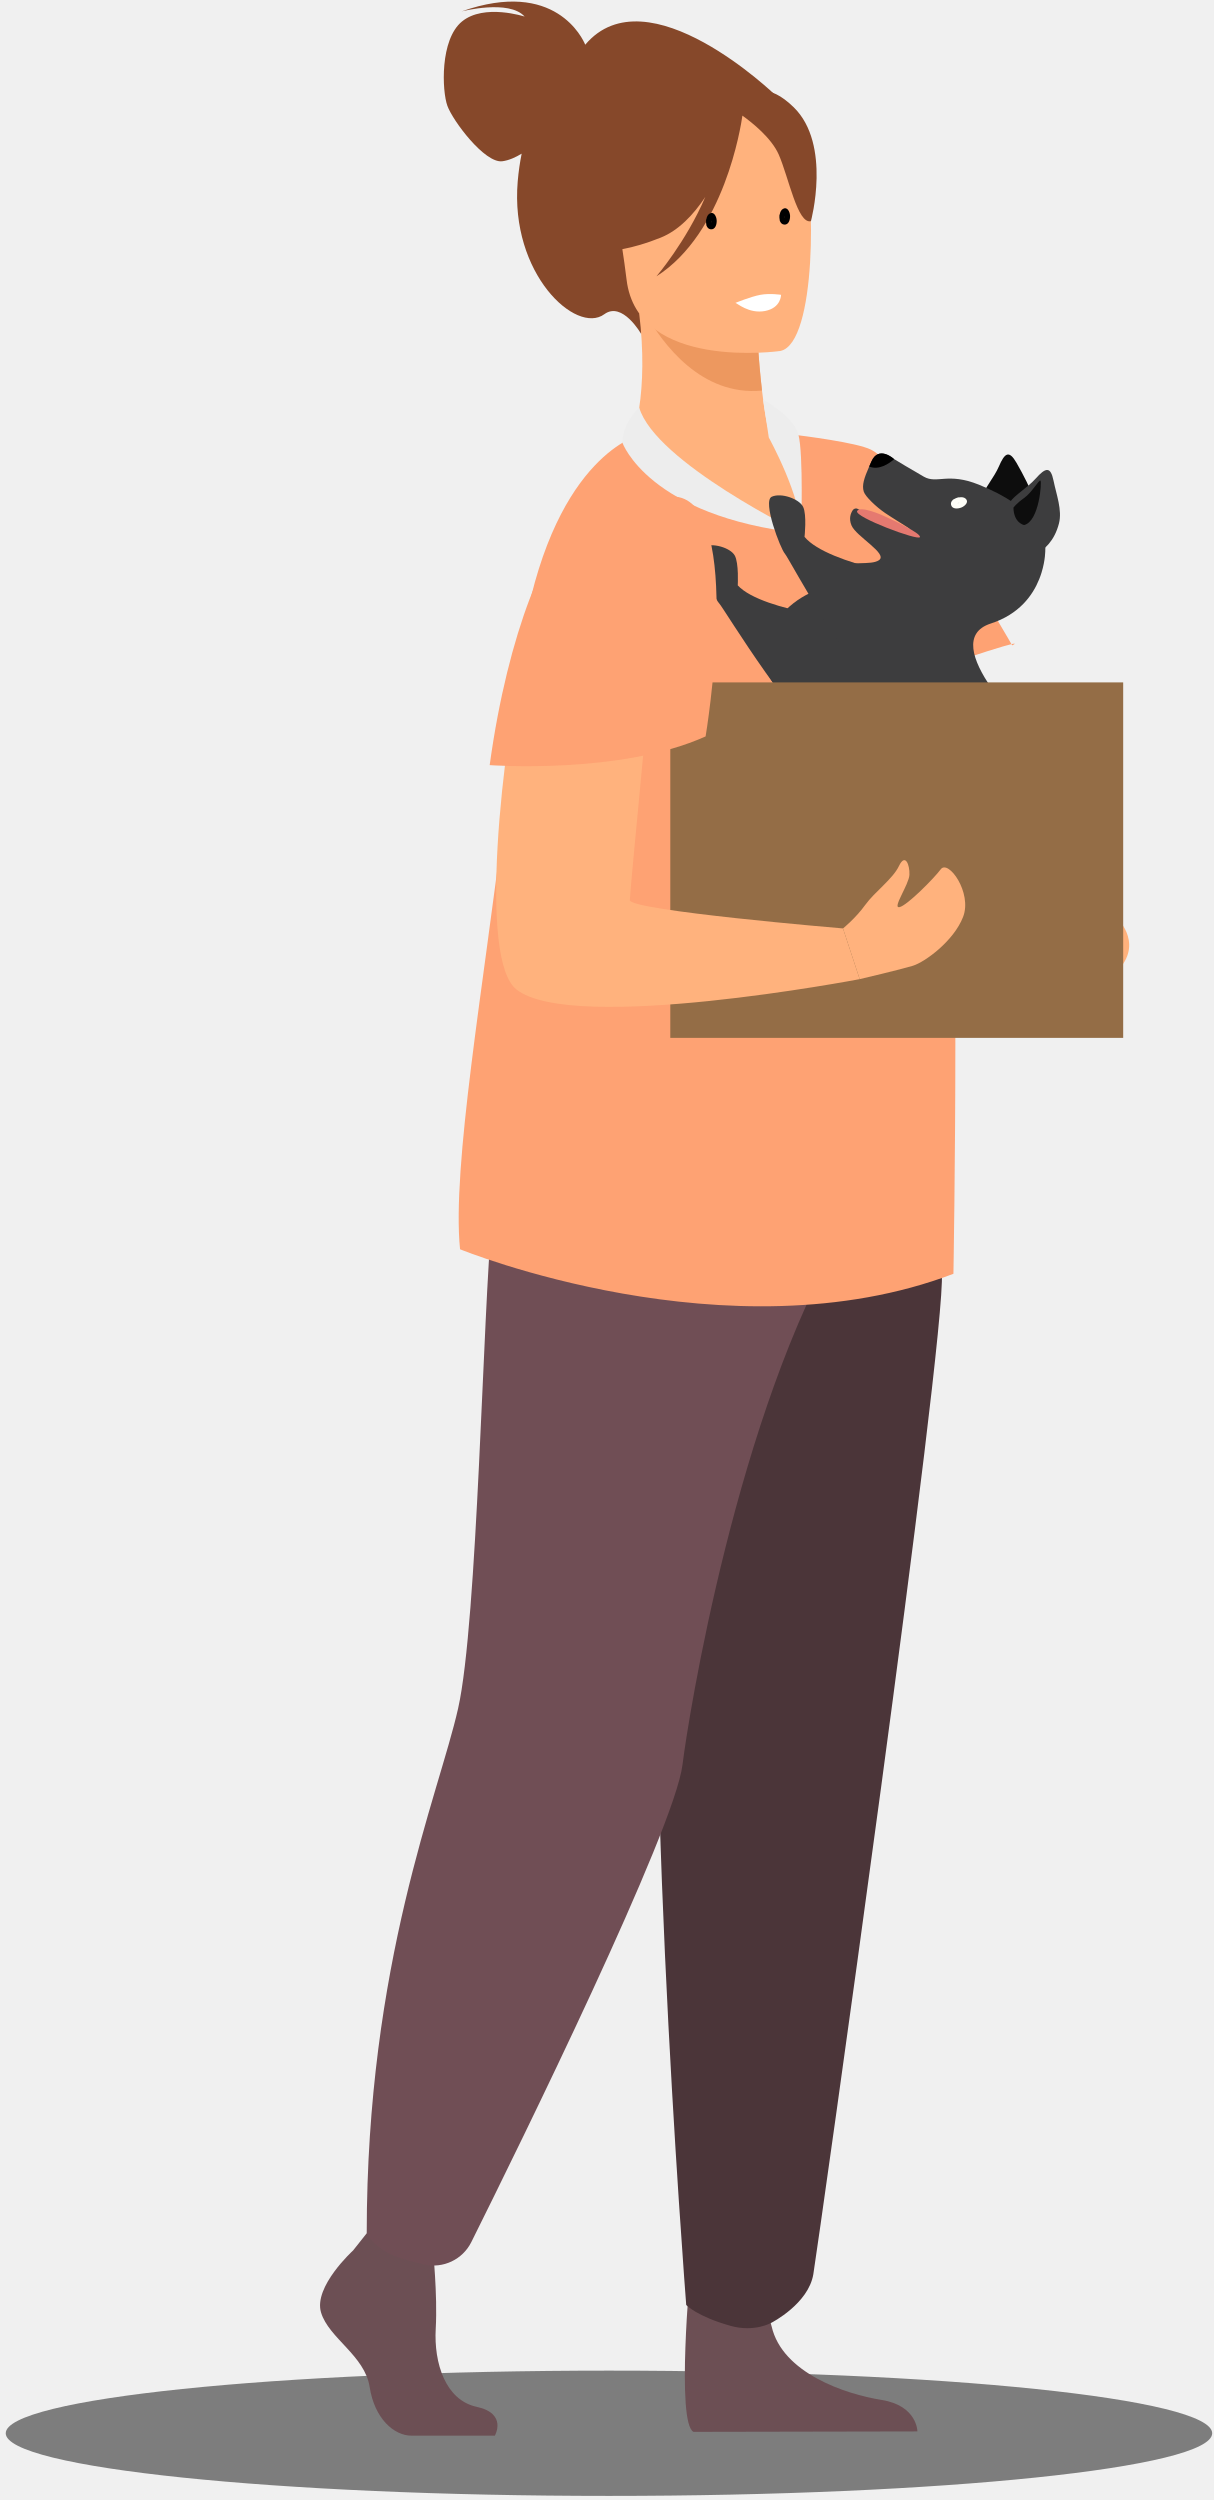
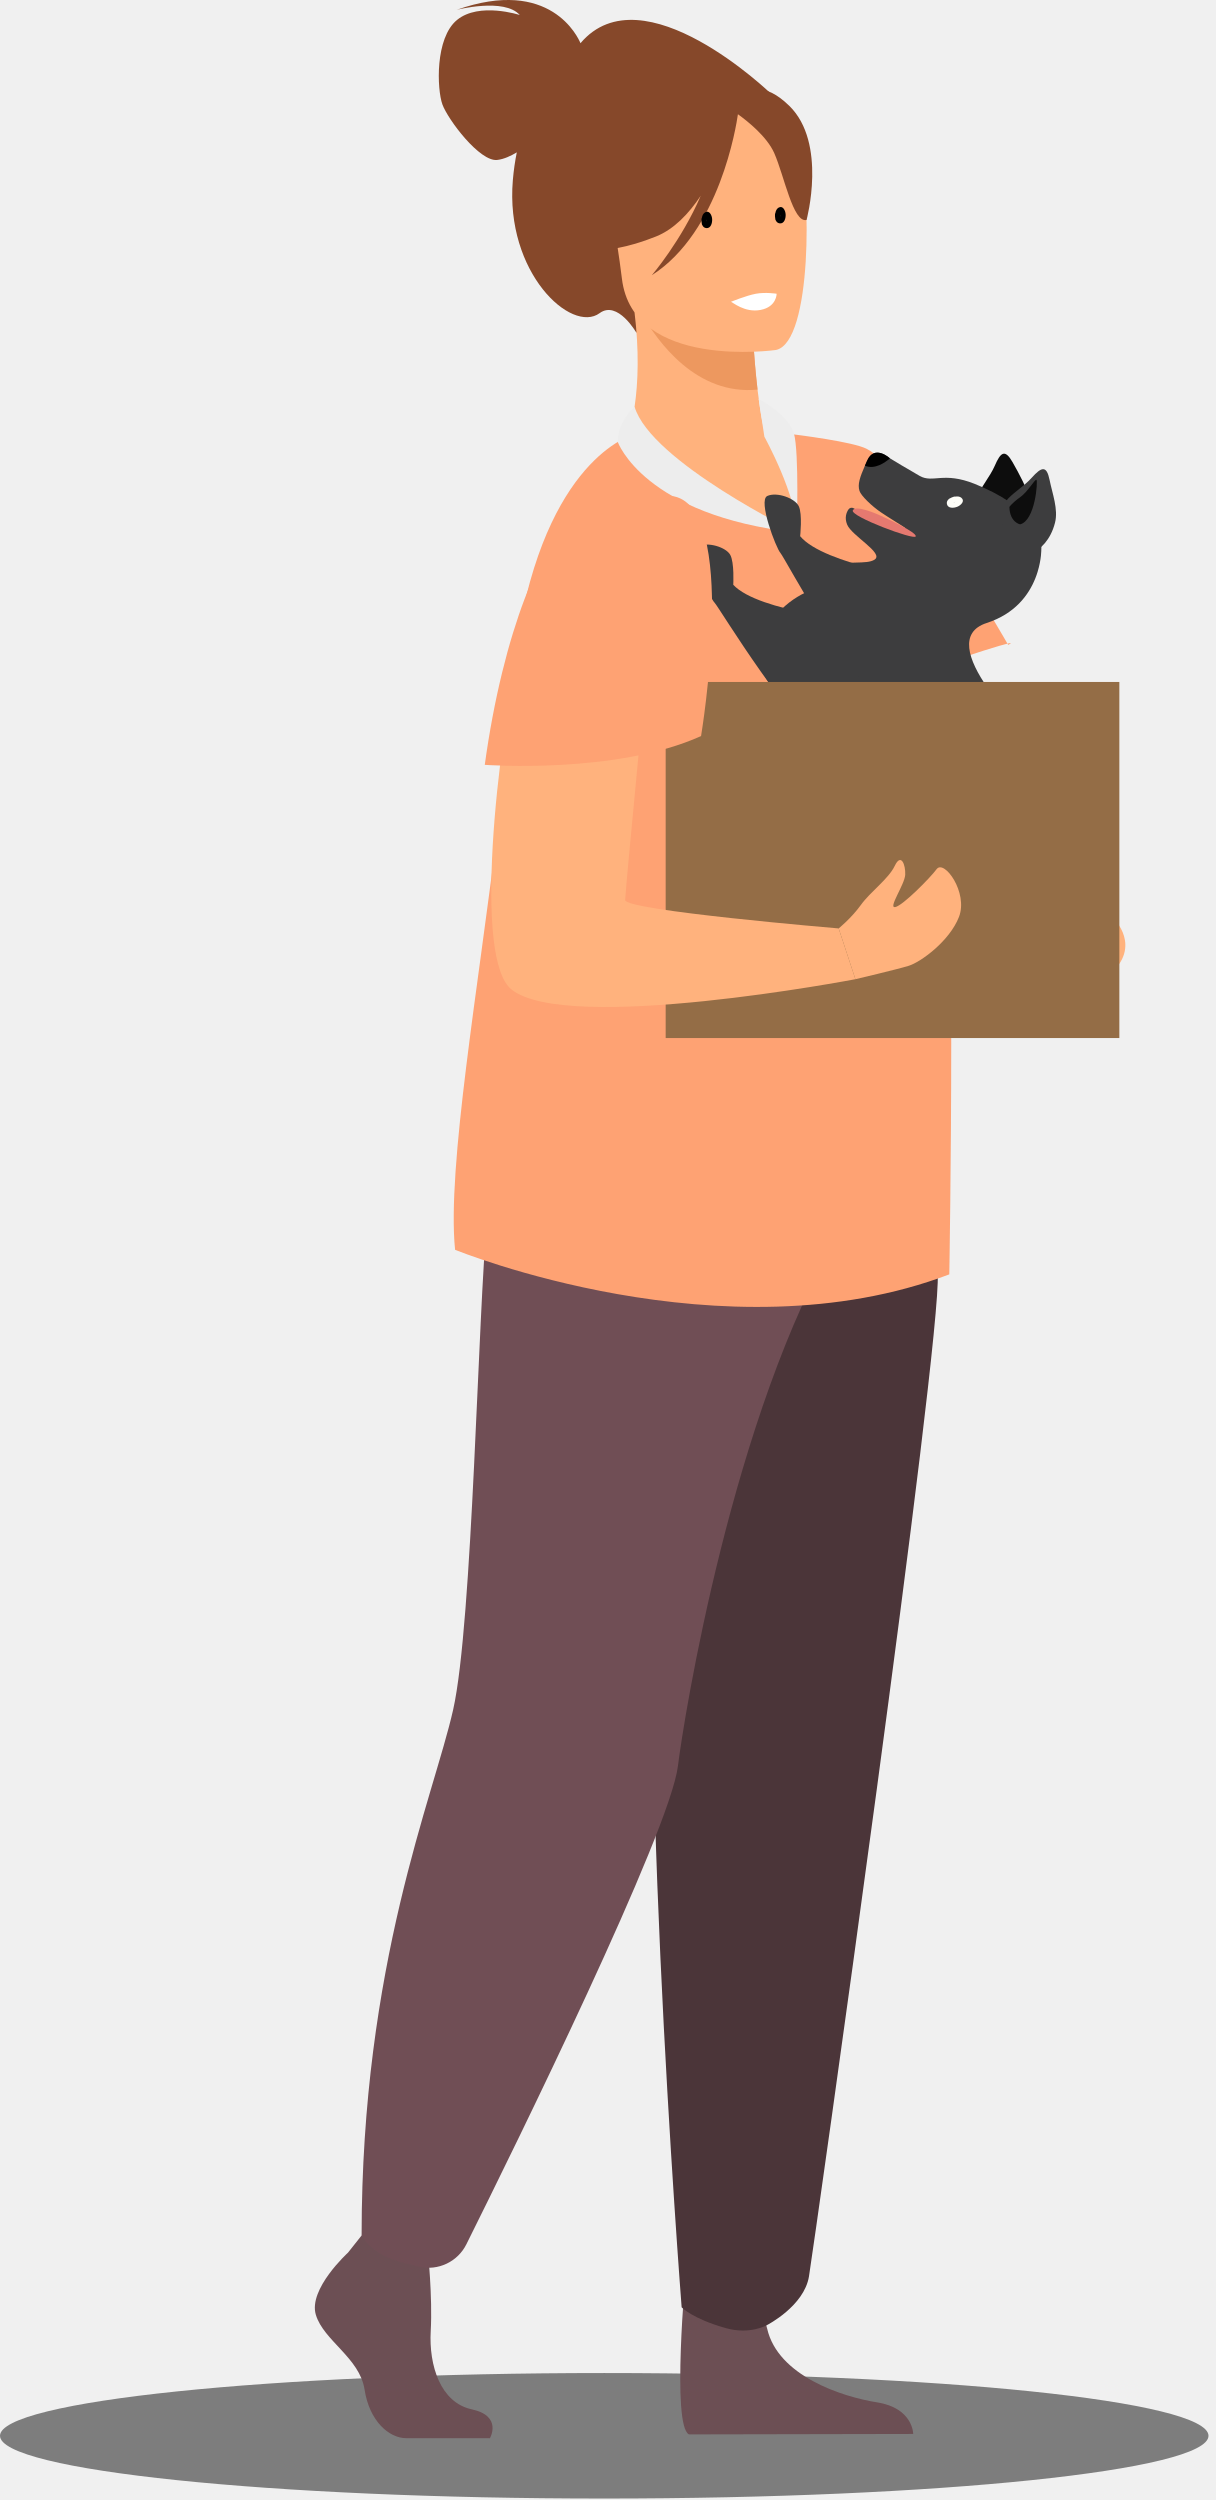
- <svg xmlns="http://www.w3.org/2000/svg" width="201" height="414" viewBox="0 0 201 414" fill="none">
-   <ellipse cx="100.844" cy="402.949" rx="99.894" ry="10.374" fill="#7D7D7D" />
-   <path d="M182.062 152.846L185.093 152.166C185.093 152.166 189.802 156.692 184.394 161.377L182.062 152.846Z" fill="#FFB27D" />
-   <path d="M182.063 152.846C182.063 152.846 179.353 152.581 176.844 151.624C174.335 150.667 170.684 150.561 168.608 149.306C166.531 148.055 167.023 150.167 167.977 151.478C168.931 152.793 173.495 154.558 172.315 155.044C171.136 155.533 166.066 154.654 164.3 153.527C160.653 151.202 161.841 159.938 164.421 162.196C166.528 164.039 173.83 164.946 175.82 164.368C177.81 163.791 184.394 161.377 184.394 161.377L182.063 152.846Z" fill="#FFB27D" />
-   <path d="M58.477 372.672C58.477 372.672 51.879 378.683 53.166 382.95C54.454 387.22 60.409 390.066 61.213 395.283C62.018 400.5 65.237 403.346 68.133 403.346C71.03 403.346 81.944 403.346 81.944 403.346C81.944 403.346 84.076 399.674 78.927 398.568C73.776 397.459 71.835 391.331 72.157 385.636C72.479 379.945 71.674 372.357 71.674 372.357L60.731 369.826L58.477 372.672Z" fill="#6C4F54" />
-   <path d="M114.326 375.844C114.326 375.844 111.952 401.297 114.849 402.718L151.921 402.644C151.921 402.644 151.921 398.373 145.967 397.424C140.012 396.477 129.551 392.997 127.781 385.25C126.011 377.503 114.326 375.844 114.326 375.844Z" fill="#6C4F54" />
-   <path d="M144.596 166.35C144.596 166.35 155.284 199.543 155.971 210.845C156.657 222.146 135.54 371.387 134.69 376.597C133.889 381.502 127.78 384.631 127.78 384.631C127.78 384.631 124.97 386.286 120.96 385.156C115.397 383.589 113.638 381.711 113.638 381.711C113.638 381.711 105.319 275.274 110.467 237.251C115.616 199.231 115.676 166.35 115.676 166.35H144.596Z" fill="#4B3539" />
-   <path d="M99.312 165.36C99.312 165.36 83.008 187.184 81.489 201.938C79.969 216.695 79.104 268.519 75.866 282.904C72.628 297.285 60.73 324.968 60.73 369.827C60.73 369.827 61.967 372.4 65.785 373.768C67.007 374.208 68.643 374.633 70.231 374.995C73.38 375.718 76.611 374.179 78.048 371.295C86.092 355.134 111.714 303.02 113.027 292.203C113.957 284.548 122.046 233.88 139.693 204.149C143.93 197.012 137.093 168.624 137.093 168.624L99.312 165.36Z" fill="#704E55" />
-   <path d="M96.915 7.404C96.524 6.458 91.953 -3.596 76.436 1.89C76.436 1.89 84.311 -0.148 86.88 2.744C86.88 2.744 80.186 0.554 76.513 3.552C72.841 6.547 73.189 15.038 74.085 17.522C74.982 20.007 80.271 27.07 83.174 26.705C84.274 26.567 85.404 26.042 86.386 25.447C86.102 26.857 85.876 28.378 85.734 30.033C84.425 45.336 95.42 55.464 100.075 52.034C103.061 49.837 106.167 55.287 106.167 55.287L128.415 15.765C128.415 15.765 107.197 -4.769 96.915 7.404Z" fill="#86482A" />
-   <path d="M138.65 100.499C117.578 110.185 101.737 76.003 103.113 75.652C105.219 73.199 107.392 64.471 105.848 51.9L106.941 51.978L125.265 53.374C125.265 53.374 125.551 59.222 126.183 64.672C126.602 68.259 127.175 71.675 127.919 73.164C128.138 73.607 132.108 74.195 132.118 74.206C132.427 74.553 144.271 97.919 138.65 100.499Z" fill="#FFB27D" />
-   <path d="M153.589 111.118C154.953 116.257 156.075 120.861 156.625 123.962C159.162 138.258 157.887 210.942 157.887 210.942C120.704 225.09 76.184 206.877 76.184 206.877C74.803 193.325 80.095 163.187 83.308 136.369C84.096 129.795 84.759 123.43 85.17 117.551C85.529 112.426 86.114 107.872 86.868 103.825C92.211 75.165 105.957 72.017 105.957 72.017C112.383 84.85 132.663 88.306 132.663 88.306C132.915 81.083 130.641 71.883 130.641 71.883C133.209 72.198 141.869 73.29 144.209 74.452C151.153 77.908 167.614 106.873 167.614 106.873C167.614 106.873 171.877 104.938 153.589 111.118Z" fill="#FEA273" />
-   <path d="M125.268 53.377C125.268 53.377 125.55 59.218 126.186 64.676C116.139 65.643 109.73 56.918 106.942 51.981L125.268 53.377Z" fill="#ED985F" />
-   <path d="M129.225 58.122C129.225 58.122 105.583 61.499 103.763 46.328C101.943 31.156 97.666 21.374 112.684 18.575C127.702 15.775 131.335 21.194 133.141 26.105C134.946 31.017 135.329 56.85 129.225 58.122Z" fill="#FFB27D" />
-   <path d="M131.433 17.757C127.229 13.653 124.581 15.003 123.193 16.57C109.374 10.878 102.317 22.75 102.317 22.75C102.027 33.836 95.133 41.034 95.133 41.034C95.133 41.034 99.777 43.231 109.418 39.35C112.363 38.163 114.814 35.601 116.801 32.613C113.598 40.063 108.71 45.758 108.71 45.758C119.928 38.61 122.681 21.003 122.943 19.146C124.548 20.301 127.744 22.842 128.951 25.578C130.591 29.292 132.068 37.181 134.29 36.625C134.29 36.625 137.739 23.913 131.433 17.757Z" fill="#86482A" />
-   <path d="M105.858 67.51C105.858 67.51 103.085 69.853 103.077 73.329C103.077 73.329 107.403 85.486 132.663 88.307C132.663 88.307 108.525 76.551 105.858 67.51Z" fill="#EDEDED" />
-   <path d="M127.315 72.458C127.315 72.458 132.845 82.441 132.663 88.307C132.663 88.307 133.096 74.978 132.193 71.884C131.29 68.79 126.372 66.189 126.372 66.189L127.315 72.458Z" fill="#EDEDED" />
-   <path d="M121.789 50.159C122.006 50.159 124.027 52.016 126.697 51.499C129.368 50.978 129.343 48.823 129.343 48.823C129.343 48.823 127.52 48.529 125.918 48.823C124.315 49.121 121.789 50.159 121.789 50.159Z" fill="white" />
-   <path d="M129.666 34.587C129.36 34.761 129.201 35.104 129.132 35.484C129.098 35.544 129.071 35.622 129.071 35.715C129.058 35.935 129.07 36.178 129.116 36.396C129.122 36.434 129.128 36.472 129.128 36.508C129.143 36.593 129.171 36.661 129.212 36.711C129.334 36.97 129.533 37.156 129.868 37.193C130.624 37.262 130.871 36.336 130.832 35.694C130.794 35.067 130.375 34.184 129.666 34.587ZM129.955 36.118C129.945 35.999 129.941 35.882 129.956 35.764C129.963 35.781 129.964 35.796 129.962 35.803C129.979 35.902 129.974 36.009 129.955 36.118Z" fill="black" />
-   <path d="M117.516 35.368C117.209 35.543 117.051 35.885 116.982 36.265C116.948 36.326 116.921 36.403 116.92 36.497C116.908 36.716 116.92 36.959 116.966 37.177C116.971 37.215 116.977 37.254 116.978 37.29C116.993 37.375 117.021 37.442 117.061 37.492C117.183 37.752 117.383 37.937 117.718 37.974C118.474 38.043 118.721 37.117 118.681 36.475C118.643 35.848 118.224 34.965 117.516 35.368ZM117.804 36.899C117.795 36.78 117.79 36.663 117.806 36.545C117.813 36.562 117.814 36.577 117.812 36.584C117.828 36.683 117.823 36.79 117.804 36.899Z" fill="black" />
-   <path d="M169.558 95.767C169.558 95.767 173.551 88.969 171.43 83.083C170.654 80.928 169.493 78.657 168.331 76.64C167.093 74.492 166.387 74.985 165.405 77.267C164.64 79.043 162.97 80.967 162.623 82.25C161.549 86.223 160.404 88.891 163.178 92.524C165.95 96.16 169.558 95.767 169.558 95.767Z" fill="#0D0D0D" />
-   <path d="M177.401 156.34C177.401 156.34 193.276 139.96 174.664 125.142C170.114 121.52 154.844 106.242 164.064 103.258C168.757 101.738 171.014 98.612 172.097 95.904C172.248 95.525 172.379 95.156 172.488 94.799C172.487 94.795 172.487 94.795 172.487 94.795C173.133 92.697 173.1 91.077 173.1 91.077C173.1 91.077 173.563 87.668 168.817 83.961C167.511 82.944 165.814 81.906 163.608 80.91C163.604 80.906 163.599 80.903 163.593 80.903C163.116 80.683 162.616 80.47 162.088 80.258C156.908 78.181 155.19 80.183 153.001 78.946C151.004 77.812 148.5 76.292 148.081 76.033C148.042 76.012 148.022 75.998 148.022 75.998C148.022 75.998 145.505 73.701 144.303 76.423C144.174 76.714 144.052 76.99 143.938 77.256C143.107 79.162 142.697 80.343 143.043 81.424C143.307 82.242 145.099 83.947 146.554 84.939C147.686 85.715 150.43 87.385 150.559 87.512C150.912 87.863 148.328 87.803 142.386 84.457C142.279 84.397 142.169 84.34 142.06 84.28C141.773 84.117 141.411 84.206 141.226 84.475C140.888 84.968 140.526 85.843 141.004 86.998C141.763 88.845 147.127 91.715 145.549 92.771C145.216 92.998 144.753 93.112 144.205 93.179C144.202 93.175 144.202 93.175 144.202 93.175C142.174 93.416 139.015 92.942 137.088 94.632C137.088 94.632 139.449 94.884 140.717 95.858C140.717 95.858 135.388 94.862 133.993 97.067C133.993 97.067 134.858 96.893 135.89 97.52C135.89 97.52 130.275 99.026 127.733 104.417C127.511 104.888 127.312 105.384 127.143 105.916C125.285 111.732 126.197 108.39 131.766 120.163C134.878 126.737 151.344 144.212 160.929 146.597C172.816 149.557 177.401 156.34 177.401 156.34Z" fill="#3D3D3E" />
-   <path d="M146.152 85.343C146.152 85.343 142.377 83.653 141.934 84.645C141.491 85.634 152.093 89.6 152.335 88.948C152.577 88.292 147.498 85.939 146.152 85.343Z" fill="#E57970" />
-   <path d="M168.704 92.588C168.704 92.588 173.879 92.46 175.362 86.687C175.931 84.472 174.927 81.878 174.465 79.599C173.972 77.171 173.146 77.416 171.49 79.269C170.202 80.715 168.007 82.013 167.271 83.118C164.993 86.549 168.704 92.588 168.704 92.588Z" fill="#3D3D3E" />
-   <path d="M143.627 102.975C143.627 102.975 126.379 101.472 122.173 96.94C122.173 96.94 122.377 93.261 121.673 91.989C120.969 90.716 117.942 89.788 116.394 90.585C114.847 91.386 118.302 99.123 119.07 99.885C119.838 100.647 132.318 121.56 138.637 124.296C141.261 125.433 138.315 115.567 141.215 113.426C144.115 111.286 143.627 102.975 143.627 102.975Z" fill="#3D3D3E" />
-   <path d="M154.327 96.092C154.327 96.092 137.185 93.665 133.231 88.909C133.231 88.909 133.633 85.251 132.999 83.94C132.365 82.632 129.392 81.541 127.804 82.257C126.215 82.972 129.247 90.883 129.973 91.684C130.699 92.488 142.03 114.043 148.192 117.116C150.751 118.391 148.343 108.38 151.354 106.398C154.366 104.417 154.327 96.092 154.327 96.092Z" fill="#3D3D3E" />
-   <path d="M148.082 76.033C147.263 76.745 145.555 77.94 143.938 77.256C144.052 76.99 144.175 76.713 144.303 76.423C145.506 73.701 148.022 75.997 148.022 75.997C148.022 75.997 148.043 76.011 148.082 76.033Z" fill="black" />
-   <path d="M167.825 84.072C167.825 84.072 168.268 83.405 169.584 82.477C170.901 81.548 172.059 79.397 172.305 79.592C172.552 79.787 172.099 86.357 169.589 86.949C169.589 86.949 167.876 86.62 167.825 84.072Z" fill="#0D0D0D" />
-   <path d="M145.204 153.246C149.226 151.736 167.306 160.671 175.384 155.95C179.616 153.476 181.314 145.279 181.97 138.039C182.66 130.43 174.904 124.83 167.882 127.874C164.159 129.49 160.117 132.134 156.279 136.419C150.294 143.099 144.63 144.283 140.278 144.336C139.132 143.287 137.54 142.217 135.852 142.295C132.597 142.447 132.131 145.513 132.131 145.513C130.727 149.936 141.181 154.756 145.204 153.246Z" fill="#3D3D3E" />
-   <path d="M159.899 82.569C159.632 82.338 159.256 82.301 158.873 82.362C158.805 82.35 158.723 82.35 158.634 82.38C158.422 82.441 158.197 82.532 158.005 82.647C157.971 82.666 157.937 82.684 157.903 82.696C157.827 82.739 157.773 82.787 157.739 82.842C157.534 83.042 157.424 83.291 157.499 83.619C157.684 84.354 158.641 84.281 159.236 84.032C159.817 83.789 160.514 83.103 159.899 82.569ZM158.545 83.346C158.655 83.297 158.764 83.255 158.88 83.231C158.867 83.243 158.853 83.249 158.846 83.249C158.757 83.297 158.655 83.328 158.545 83.346Z" fill="#FEFEF8" />
-   <path d="M111 171.872H186V113.005H111V171.872Z" fill="#946D46" />
-   <path d="M102.379 96.902C96.66 91.032 89.164 95.446 87.46 103.453C82.733 125.675 79.344 158.918 85.509 163.844C94.768 171.237 142.363 162.146 142.363 162.146L139.599 153.749C139.599 153.749 104.272 150.784 104.3 149.062C104.328 147.34 108.61 103.296 108.61 103.296L102.379 96.902Z" fill="#FFB27D" />
-   <path d="M139.601 153.749C139.601 153.749 141.716 152.035 143.28 149.858C144.845 147.681 147.834 145.583 148.876 143.396C149.916 141.212 150.673 143.242 150.601 144.863C150.53 146.483 147.694 150.467 148.949 150.223C150.202 149.982 154.708 145.413 155.787 143.955C157.033 142.273 161.045 147.835 159.485 151.85C157.925 155.865 153.152 159.32 151.172 159.931C149.192 160.541 142.364 162.145 142.364 162.145L139.601 153.749Z" fill="#FFB27D" />
-   <path d="M111.897 82.248C111.897 82.248 101.149 82.075 95.948 85.633C90.746 89.191 84.132 104.537 81.091 126.706C81.091 126.706 102.78 128.303 116.848 121.95C116.848 121.95 123.31 83.42 111.897 82.248Z" fill="#FEA273" />
+ <svg xmlns="http://www.w3.org/2000/svg" width="142" height="292" viewBox="0 0 142 292" fill="none">
+   <ellipse cx="70.576" cy="284.5" rx="70.576" ry="7.33" fill="#7D7D7D" />
+   <path d="M127.958 107.802L130.099 107.322C130.099 107.322 133.426 110.519 129.605 113.829L127.958 107.802" fill="#FFB27D" />
+   <path d="M127.959 107.8C127.959 107.8 126.044 107.612 124.271 106.936C122.499 106.26 119.919 106.185 118.452 105.299C116.985 104.415 117.333 105.907 118.007 106.834C118.681 107.763 121.905 109.01 121.072 109.353C120.238 109.698 116.657 109.077 115.409 108.281C112.832 106.638 113.671 112.811 115.494 114.405C116.983 115.708 122.142 116.349 123.548 115.94C124.954 115.532 129.606 113.827 129.606 113.827L127.959 107.8Z" fill="#FFB27D" />
+   <path d="M40.644 263.111C40.644 263.111 35.982 267.358 36.892 270.372C37.802 273.39 42.009 275.4 42.577 279.086C43.145 282.772 45.419 284.782 47.466 284.782C49.513 284.782 57.223 284.782 57.223 284.782C57.223 284.782 58.73 282.188 55.092 281.407C51.453 280.623 50.081 276.294 50.309 272.27C50.536 268.249 49.968 262.888 49.968 262.888L42.236 261.101L40.644 263.111Z" fill="#6C4F54" />
+   <path d="M80.101 265.352C80.101 265.352 78.424 283.335 80.471 284.339L106.663 284.286C106.663 284.286 106.663 281.269 102.456 280.598C98.249 279.93 90.858 277.471 89.608 271.997C88.357 266.524 80.101 265.352 80.101 265.352" fill="#6C4F54" />
+   <path d="M101.488 117.341C101.488 117.341 109.039 140.792 109.524 148.777C110.009 156.762 95.09 262.201 94.489 265.882C93.923 269.347 89.607 271.558 89.607 271.558C89.607 271.558 87.622 272.728 84.789 271.929C80.858 270.822 79.616 269.495 79.616 269.495C79.616 269.495 73.738 194.297 77.376 167.433C81.013 140.572 81.056 117.341 81.056 117.341H101.488" fill="#4B3539" />
+   <path d="M69.494 116.642C69.494 116.642 57.975 132.061 56.902 142.485C55.828 152.911 55.217 189.525 52.929 199.688C50.642 209.849 42.236 229.406 42.236 261.1C42.236 261.1 43.109 262.918 45.807 263.884C46.67 264.195 47.826 264.495 48.948 264.751C51.173 265.261 53.456 264.175 54.471 262.137C60.154 250.719 78.256 213.9 79.184 206.258C79.841 200.85 85.556 165.052 98.024 144.047C101.017 139.004 96.187 118.949 96.187 118.949L69.494 116.642Z" fill="#704E55" />
+   <path d="M67.801 5.046C67.525 4.378 64.295 -2.726 53.332 1.15C53.332 1.15 58.896 -0.289 60.711 1.754C60.711 1.754 55.981 0.206 53.387 2.325C50.792 4.44 51.038 10.44 51.671 12.195C52.305 13.95 56.042 18.94 58.093 18.682C58.87 18.585 59.668 18.214 60.362 17.794C60.161 18.79 60.001 19.864 59.901 21.034C58.976 31.845 66.745 39.001 70.034 36.577C72.143 35.025 74.337 38.876 74.337 38.876L90.056 10.953C90.056 10.953 75.065 -3.554 67.801 5.046" fill="#86482A" />
+   <path d="M97.287 70.817C82.399 77.659 71.207 53.51 72.179 53.262C73.668 51.529 75.202 45.362 74.112 36.481L74.884 36.536L87.83 37.523C87.83 37.523 88.032 41.654 88.479 45.505C88.775 48.039 89.18 50.453 89.705 51.504C89.86 51.817 92.665 52.233 92.672 52.24C92.89 52.486 101.258 68.994 97.287 70.817" fill="#FFB27D" />
+   <path d="M107.841 78.321C108.805 81.952 109.597 85.204 109.986 87.395C111.779 97.496 110.878 148.847 110.878 148.847C84.608 158.843 53.154 145.975 53.154 145.975C52.178 136.401 55.917 115.108 58.187 96.161C58.744 91.516 59.212 87.019 59.503 82.865C59.757 79.245 60.17 76.027 60.702 73.168C64.478 52.919 74.189 50.696 74.189 50.696C78.729 59.762 93.057 62.204 93.057 62.204C93.235 57.101 91.629 50.601 91.629 50.601C93.443 50.824 99.561 51.595 101.214 52.416C106.12 54.857 117.75 75.321 117.75 75.321C117.75 75.321 120.762 73.954 107.841 78.321Z" fill="#FEA273" />
+   <path d="M87.832 37.526C87.832 37.526 88.031 41.652 88.48 45.508C81.382 46.192 76.854 40.027 74.885 36.539L87.832 37.526" fill="#ED985F" />
+   <path d="M90.629 40.878C90.629 40.878 73.925 43.264 72.639 32.545C71.354 21.826 68.332 14.916 78.942 12.938C89.552 10.96 92.119 14.788 93.395 18.258C94.67 21.729 94.941 39.979 90.629 40.878Z" fill="#FFB27D" />
+   <path d="M92.188 12.361C89.217 9.461 87.346 10.415 86.366 11.522C76.603 7.501 71.617 15.889 71.617 15.889C71.412 23.721 66.541 28.806 66.541 28.806C66.541 28.806 69.822 30.358 76.634 27.617C78.715 26.778 80.446 24.968 81.85 22.857C79.587 28.12 76.133 32.144 76.133 32.144C84.059 27.093 86.005 14.654 86.189 13.342C87.324 14.158 89.581 15.954 90.434 17.887C91.593 20.511 92.636 26.084 94.206 25.691C94.206 25.691 96.643 16.71 92.188 12.361Z" fill="#86482A" />
+   <path d="M74.119 47.511C74.119 47.511 72.159 49.166 72.154 51.623C72.154 51.623 75.21 60.211 93.057 62.204C93.057 62.204 76.003 53.899 74.119 47.511" fill="#EDEDED" />
+   <path d="M89.278 51.007C89.278 51.007 93.185 58.06 93.057 62.204C93.057 62.204 93.363 52.787 92.725 50.601C92.087 48.415 88.612 46.577 88.612 46.577L89.278 51.007" fill="#EDEDED" />
+   <path d="M85.374 35.253C85.528 35.253 86.956 36.565 88.842 36.199C90.729 35.831 90.711 34.309 90.711 34.309C90.711 34.309 89.423 34.101 88.291 34.309C87.159 34.519 85.374 35.253 85.374 35.253Z" fill="white" />
+   <path d="M90.939 24.251C90.723 24.374 90.611 24.616 90.562 24.885C90.538 24.927 90.519 24.982 90.519 25.048C90.51 25.203 90.518 25.375 90.55 25.529C90.555 25.556 90.559 25.583 90.559 25.608C90.57 25.668 90.59 25.716 90.618 25.752C90.704 25.935 90.845 26.065 91.082 26.092C91.616 26.14 91.79 25.487 91.762 25.033C91.736 24.59 91.44 23.966 90.939 24.251ZM91.143 25.332C91.136 25.248 91.133 25.166 91.144 25.083C91.149 25.095 91.15 25.105 91.148 25.11C91.16 25.18 91.156 25.255 91.143 25.332Z" fill="black" />
+   <path d="M82.355 24.802C82.138 24.926 82.026 25.168 81.978 25.436C81.954 25.479 81.935 25.534 81.934 25.6C81.925 25.755 81.934 25.926 81.966 26.081C81.97 26.108 81.975 26.135 81.975 26.16C81.986 26.22 82.005 26.268 82.034 26.303C82.12 26.486 82.261 26.617 82.498 26.644C83.031 26.692 83.206 26.038 83.178 25.585C83.151 25.142 82.855 24.518 82.355 24.802ZM82.559 25.884C82.552 25.8 82.549 25.717 82.56 25.634C82.565 25.646 82.566 25.657 82.564 25.661C82.576 25.732 82.572 25.807 82.559 25.884Z" fill="black" />
+   <path d="M119.123 67.475C119.123 67.475 121.944 62.672 120.445 58.513C119.897 56.991 119.076 55.386 118.256 53.961C117.381 52.444 116.882 52.792 116.188 54.404C115.648 55.659 114.468 57.019 114.223 57.925C113.464 60.732 112.655 62.617 114.615 65.184C116.574 67.752 119.123 67.475 119.123 67.475" fill="#0D0D0D" />
+   <path d="M124.664 110.27C124.664 110.27 135.88 98.697 122.73 88.228C119.515 85.669 108.727 74.875 115.241 72.767C118.557 71.693 120.151 69.484 120.917 67.571C121.023 67.303 121.116 67.043 121.193 66.79C121.192 66.788 121.192 66.788 121.192 66.788C121.649 65.305 121.625 64.161 121.625 64.161C121.625 64.161 121.952 61.752 118.599 59.133C117.676 58.415 116.478 57.681 114.919 56.977C114.916 56.975 114.913 56.972 114.908 56.972C114.571 56.817 114.218 56.667 113.845 56.517C110.185 55.05 108.972 56.464 107.425 55.59C106.014 54.789 104.245 53.715 103.949 53.532C103.922 53.517 103.907 53.507 103.907 53.507C103.907 53.507 102.129 51.885 101.28 53.808C101.189 54.013 101.102 54.208 101.022 54.396C100.435 55.743 100.145 56.577 100.389 57.341C100.576 57.919 101.842 59.123 102.87 59.824C103.67 60.373 105.609 61.552 105.7 61.642C105.949 61.89 104.124 61.847 99.925 59.484C99.85 59.441 99.772 59.401 99.695 59.359C99.493 59.243 99.237 59.306 99.106 59.496C98.867 59.844 98.612 60.463 98.949 61.279C99.485 62.584 103.275 64.612 102.16 65.358C101.925 65.518 101.598 65.598 101.211 65.646C101.209 65.643 101.209 65.643 101.209 65.643C99.776 65.814 97.544 65.478 96.183 66.672C96.183 66.672 97.851 66.85 98.746 67.539C98.746 67.539 94.981 66.835 93.996 68.393C93.996 68.393 94.607 68.27 95.336 68.713C95.336 68.713 91.369 69.777 89.573 73.586C89.416 73.919 89.276 74.269 89.156 74.645C87.844 78.754 88.488 76.392 92.423 84.71C94.621 89.355 106.255 101.701 113.027 103.386C121.424 105.477 124.664 110.27 124.664 110.27" fill="#3D3D3E" />
+   <path d="M102.586 60.109C102.586 60.109 99.919 58.914 99.607 59.615C99.294 60.314 106.784 63.116 106.955 62.655C107.126 62.192 103.538 60.529 102.586 60.109" fill="#E57970" />
+   <path d="M118.52 65.228C118.52 65.228 122.176 65.138 123.224 61.059C123.626 59.495 122.916 57.662 122.59 56.052C122.242 54.337 121.658 54.509 120.488 55.819C119.578 56.84 118.027 57.757 117.507 58.538C115.898 60.962 118.52 65.228 118.52 65.228" fill="#3D3D3E" />
+   <path d="M100.802 72.568C100.802 72.568 88.616 71.506 85.645 68.304C85.645 68.304 85.789 65.705 85.292 64.806C84.794 63.907 82.655 63.251 81.562 63.814C80.469 64.38 82.91 69.846 83.453 70.385C83.995 70.923 92.812 85.698 97.277 87.631C99.131 88.435 97.049 81.464 99.099 79.952C101.147 78.439 100.802 72.568 100.802 72.568" fill="#3D3D3E" />
+   <path d="M108.363 67.704C108.363 67.704 96.251 65.989 93.458 62.628C93.458 62.628 93.742 60.044 93.294 59.118C92.846 58.194 90.746 57.423 89.624 57.928C88.501 58.434 90.643 64.023 91.156 64.589C91.669 65.157 99.674 80.386 104.028 82.557C105.836 83.458 104.134 76.385 106.262 74.985C108.39 73.585 108.363 67.704 108.363 67.704Z" fill="#3D3D3E" />
+   <path d="M103.949 53.532C103.371 54.035 102.164 54.879 101.022 54.396C101.103 54.208 101.189 54.013 101.28 53.807C102.13 51.885 103.907 53.507 103.907 53.507C103.907 53.507 103.922 53.517 103.949 53.532Z" fill="black" />
+   <path d="M117.898 59.211C117.898 59.211 118.211 58.74 119.141 58.084C120.071 57.428 120.89 55.908 121.063 56.046C121.238 56.184 120.918 60.826 119.144 61.244C119.144 61.244 117.935 61.011 117.898 59.211" fill="#0D0D0D" />
+   <path d="M101.917 108.083C104.759 107.017 117.533 113.329 123.239 109.994C126.23 108.246 127.429 102.455 127.892 97.339C128.38 91.964 122.9 88.007 117.939 90.158C115.309 91.3 112.453 93.168 109.741 96.195C105.513 100.915 101.511 101.751 98.436 101.789C97.627 101.048 96.502 100.291 95.309 100.347C93.01 100.454 92.68 102.62 92.68 102.62C91.689 105.745 99.075 109.15 101.917 108.083Z" fill="#3D3D3E" />
+   <path d="M112.298 58.149C112.11 57.986 111.844 57.96 111.574 58.003C111.526 57.994 111.468 57.994 111.405 58.016C111.255 58.059 111.096 58.123 110.961 58.204C110.937 58.217 110.913 58.23 110.888 58.239C110.835 58.269 110.797 58.303 110.773 58.342C110.628 58.483 110.55 58.659 110.604 58.891C110.734 59.41 111.41 59.358 111.83 59.182C112.24 59.011 112.733 58.526 112.298 58.149ZM111.342 58.698C111.42 58.663 111.497 58.633 111.579 58.616C111.569 58.625 111.56 58.629 111.555 58.629C111.492 58.663 111.42 58.685 111.342 58.698Z" fill="#FEFEF8" />
+   <path d="M77.751 121.244H130.74V79.654H77.751V121.244Z" fill="#946D46" />
+   <path d="M71.661 68.277C67.621 64.13 62.325 67.248 61.121 72.906C57.781 88.605 55.387 112.092 59.742 115.572C66.284 120.795 99.91 114.372 99.91 114.372L97.957 108.44C97.957 108.44 72.998 106.345 73.018 105.128C73.038 103.912 76.063 72.795 76.063 72.795L71.661 68.277" fill="#FFB27D" />
+   <path d="M97.958 108.439C97.958 108.439 99.453 107.229 100.558 105.69C101.663 104.152 103.775 102.67 104.511 101.125C105.247 99.582 105.781 101.016 105.73 102.161C105.68 103.306 103.677 106.12 104.563 105.948C105.448 105.778 108.632 102.55 109.395 101.52C110.275 100.331 113.109 104.261 112.007 107.098C110.904 109.934 107.533 112.375 106.134 112.807C104.735 113.238 99.911 114.371 99.911 114.371L97.958 108.439" fill="#FFB27D" />
+   <path d="M78.385 57.924C78.385 57.924 70.792 57.801 67.117 60.315C63.442 62.829 58.769 73.671 56.621 89.334C56.621 89.334 71.944 90.462 81.883 85.973C81.883 85.973 86.448 58.752 78.385 57.924Z" fill="#FEA273" />
</svg>
